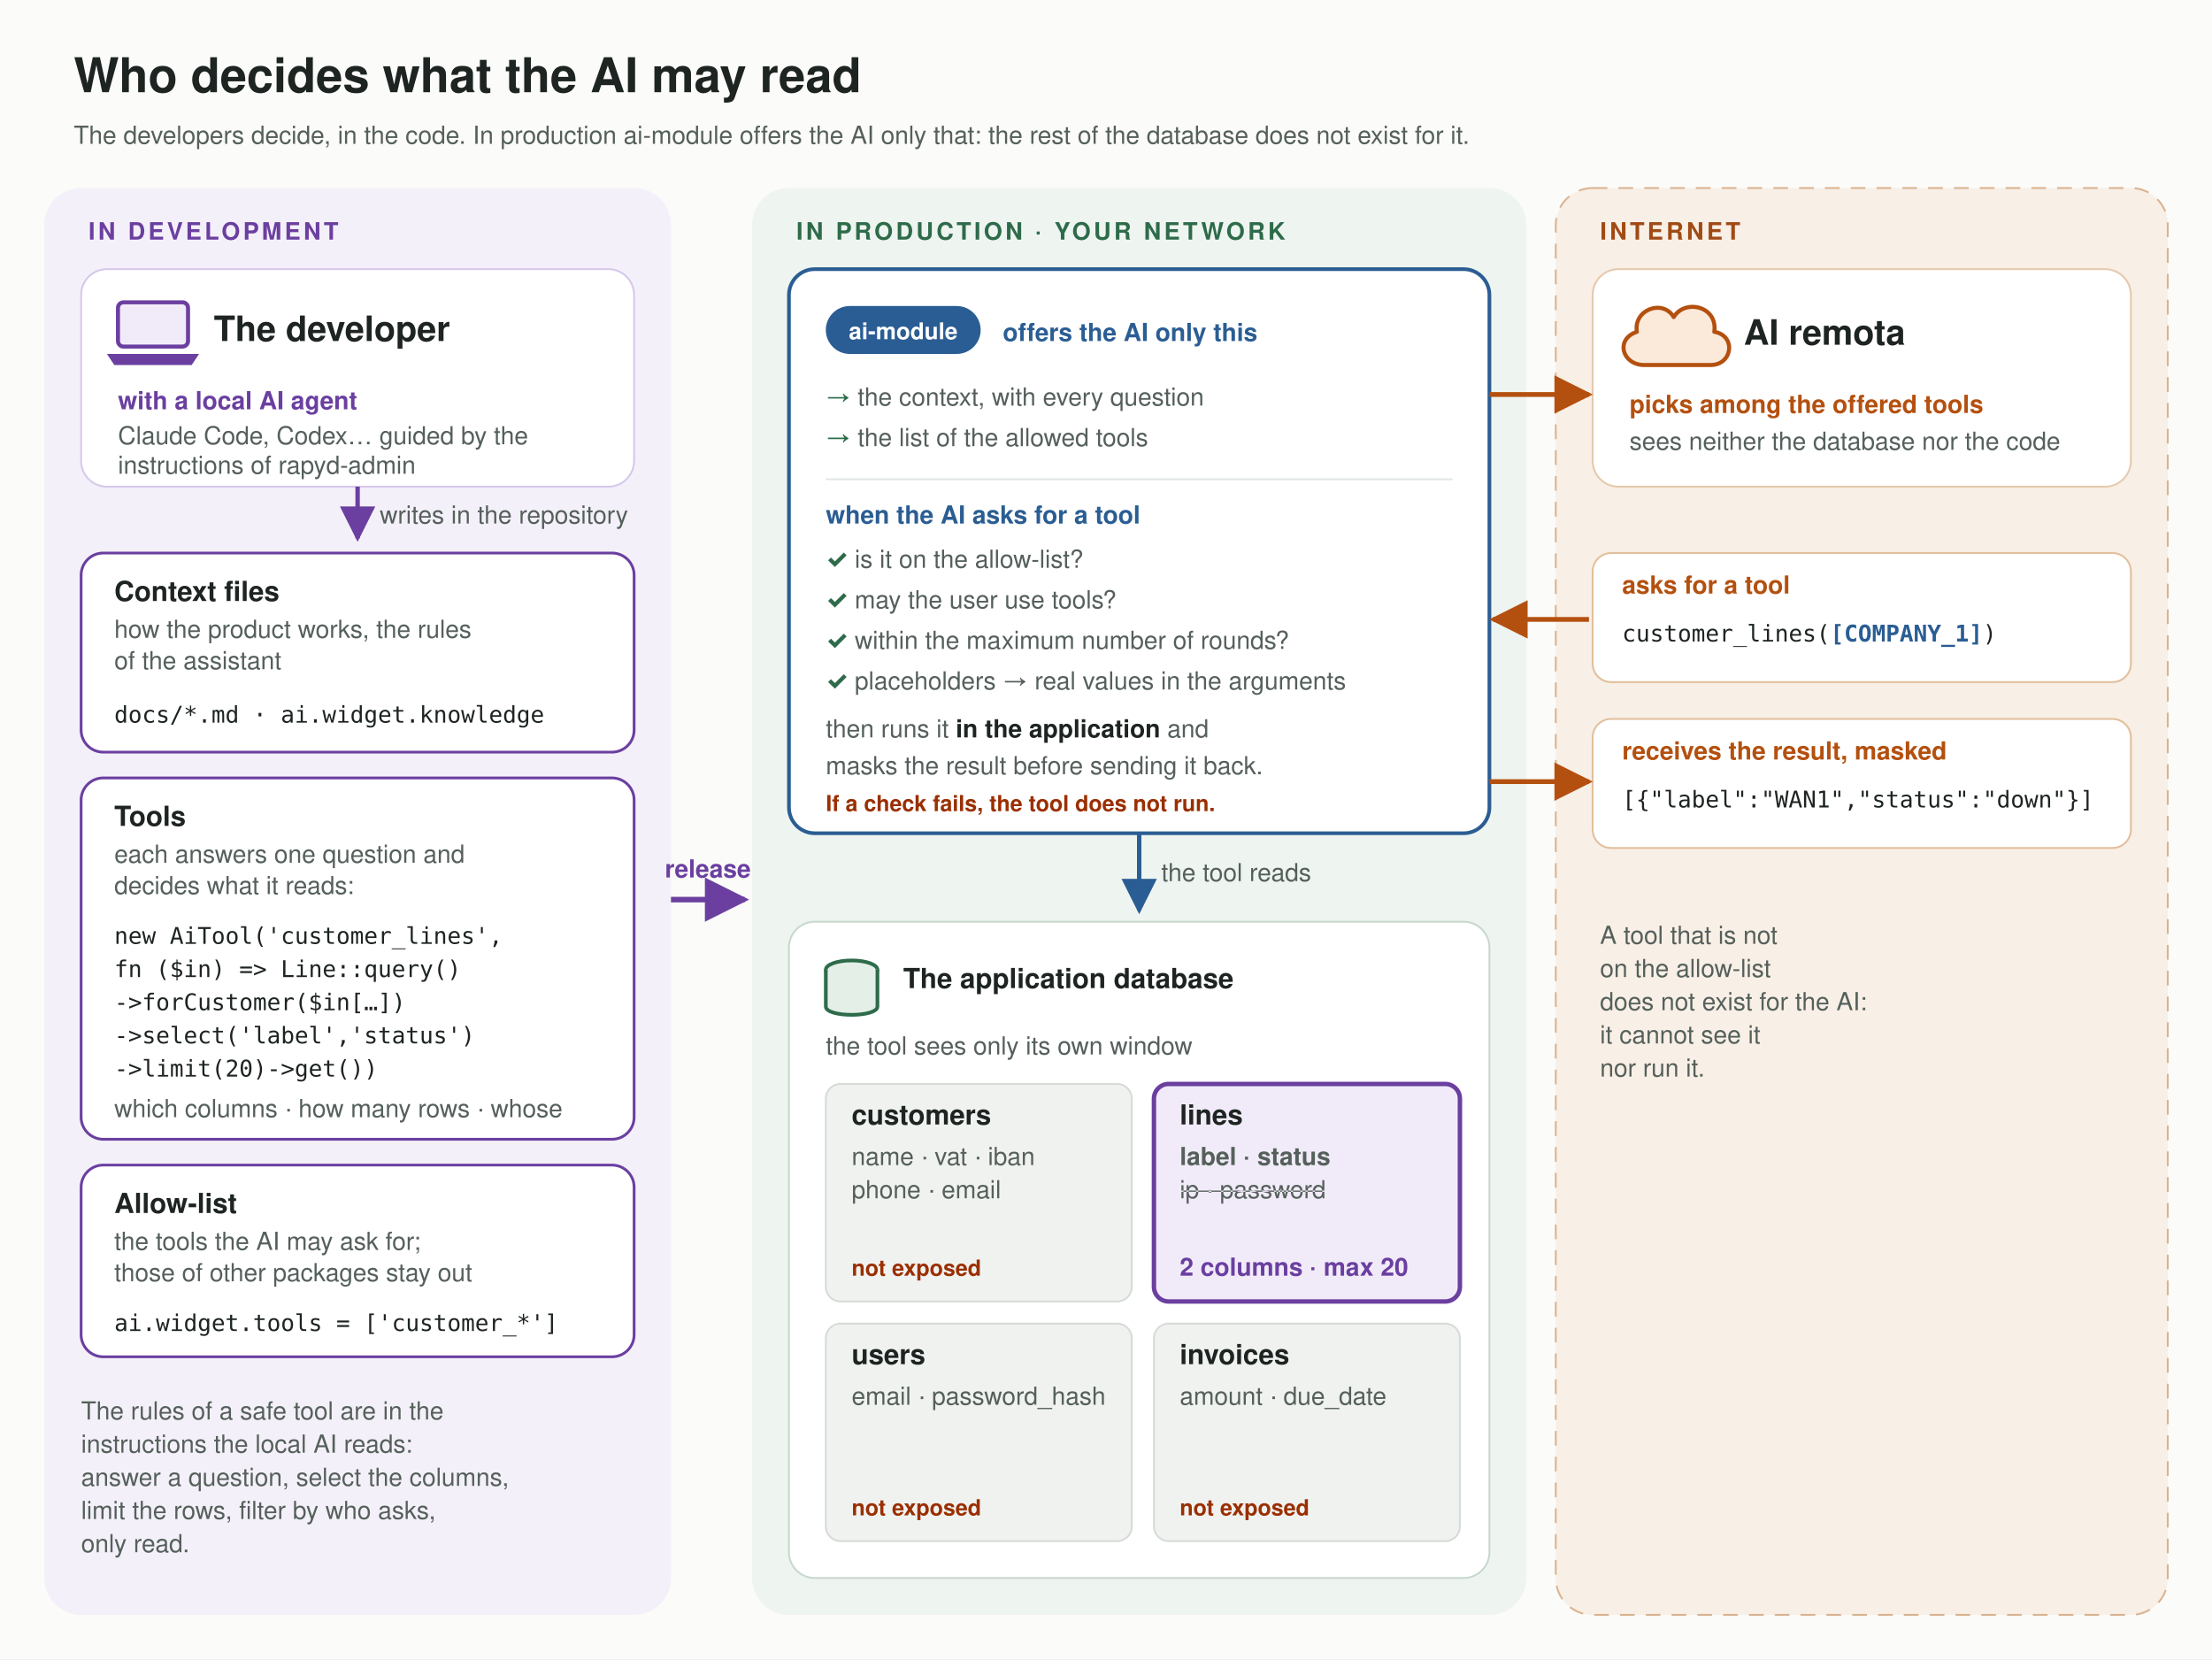
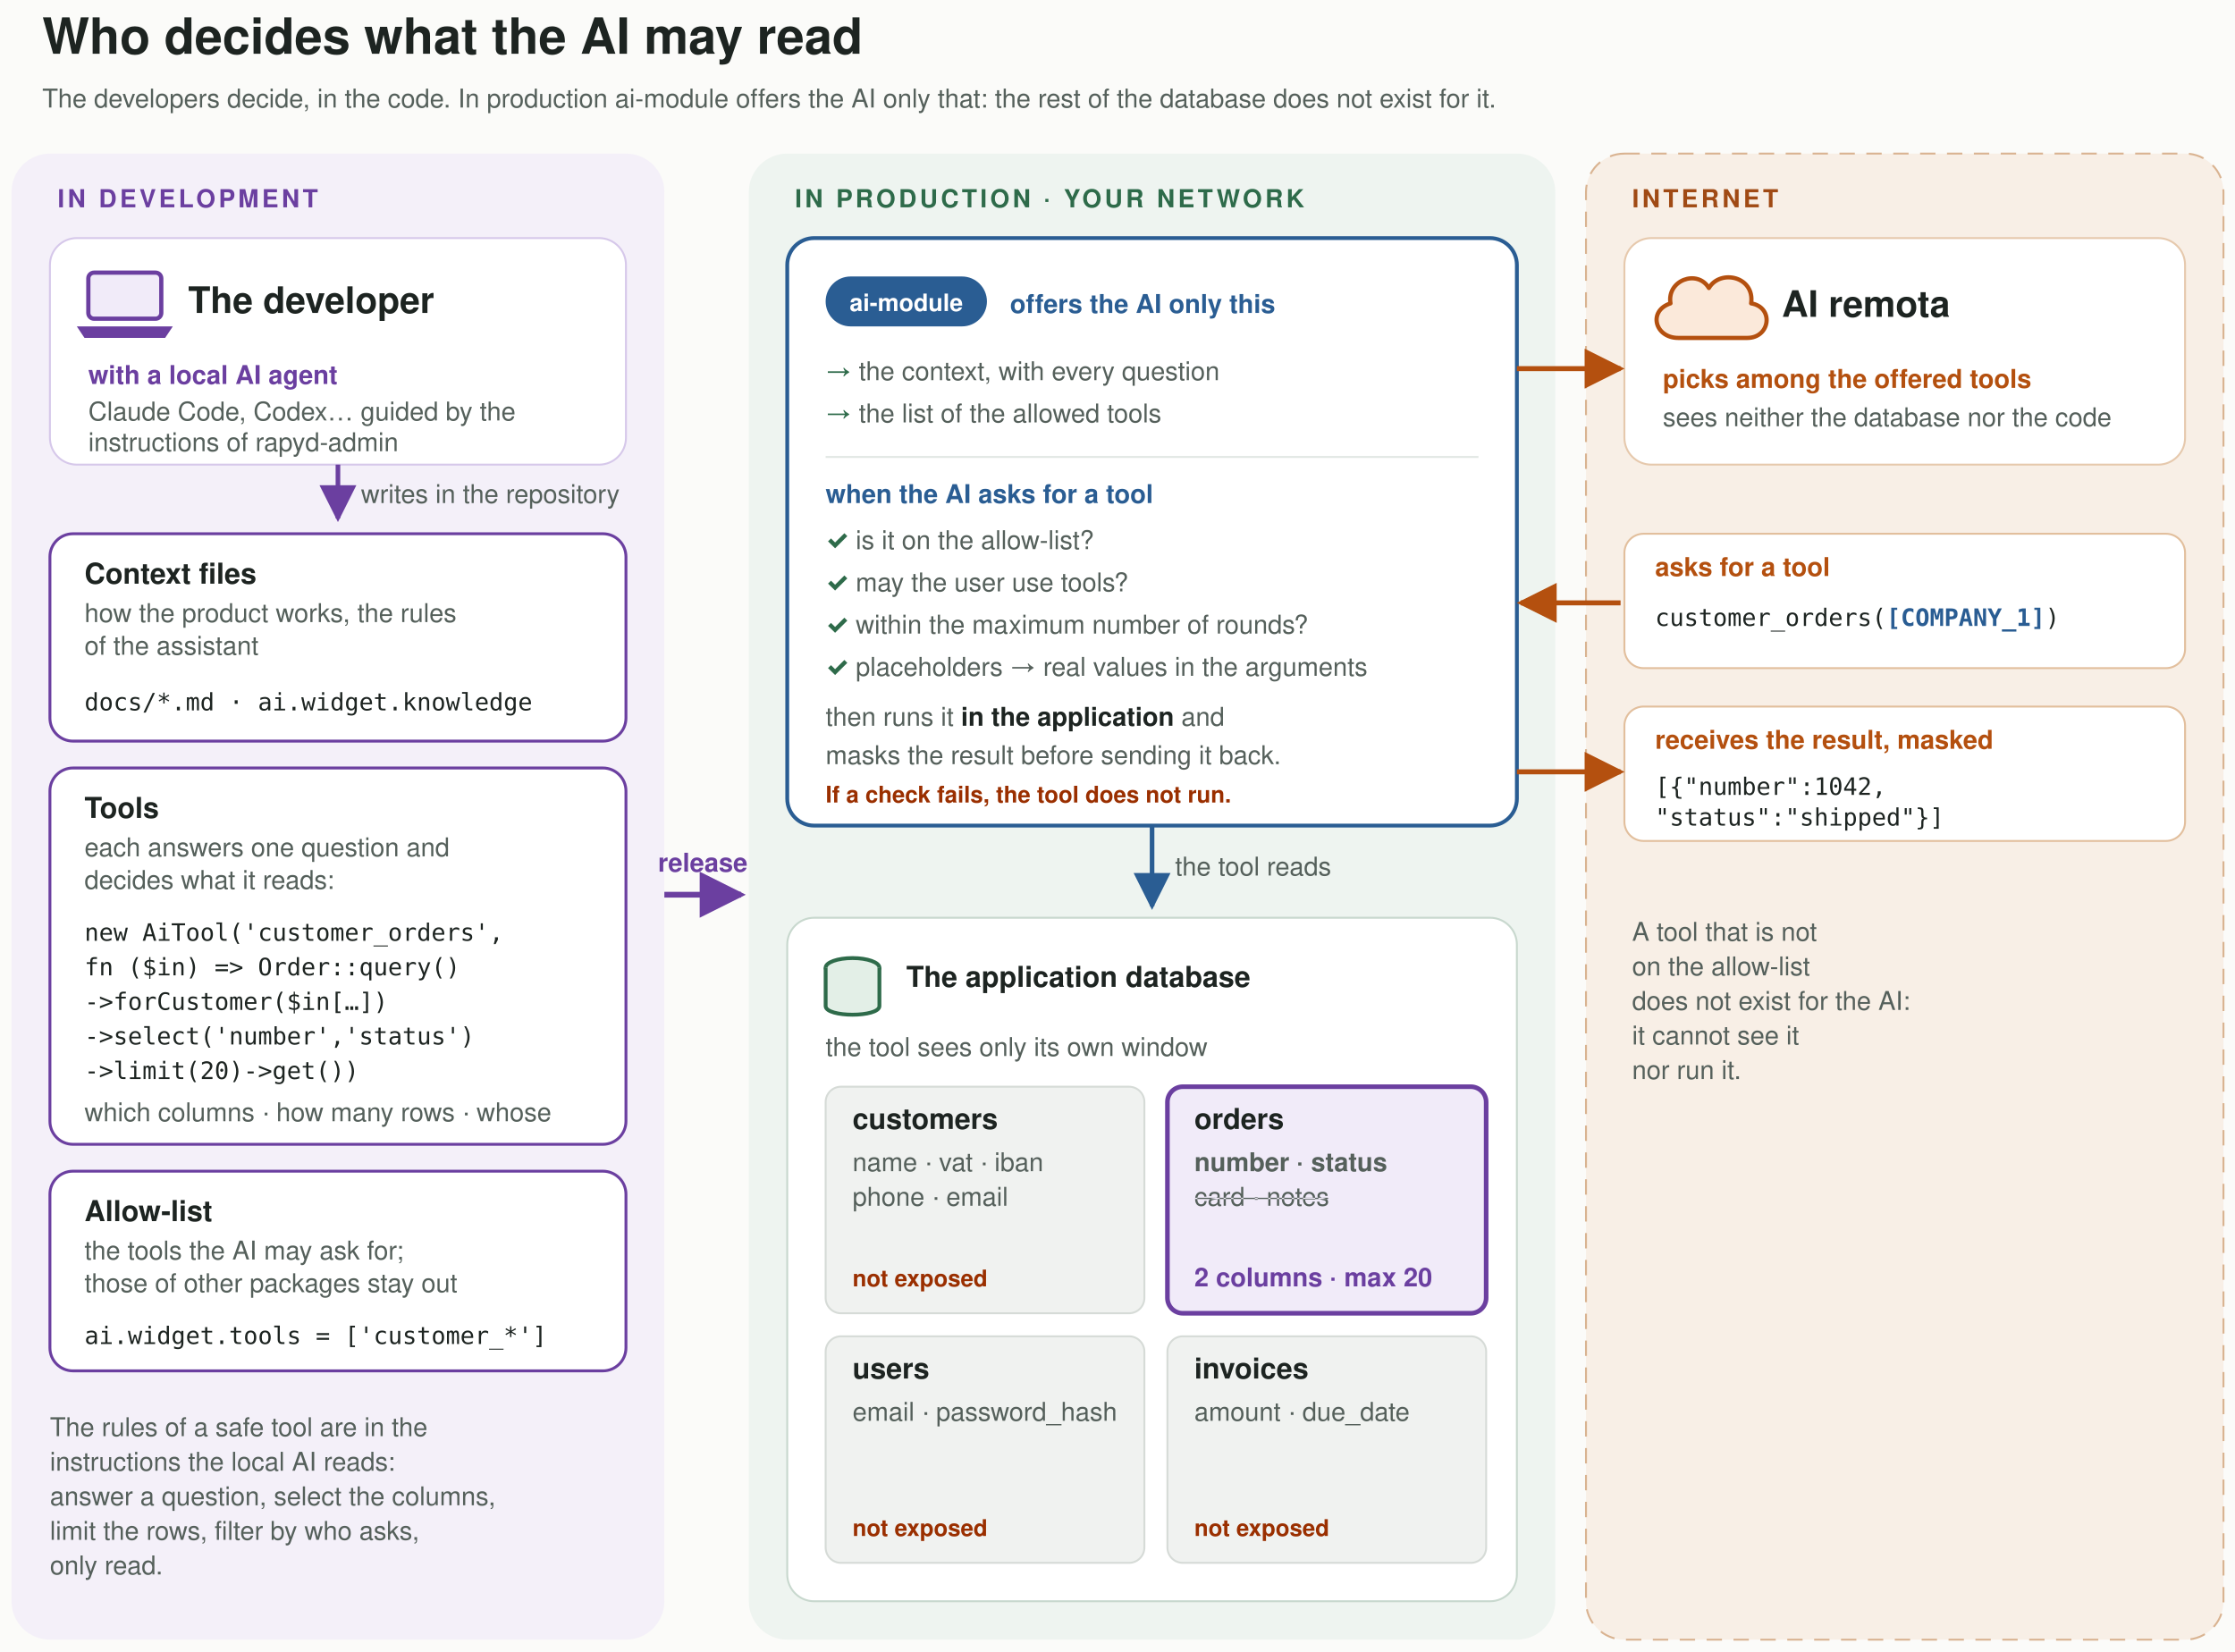
- <svg xmlns="http://www.w3.org/2000/svg" viewBox="0 0 1200 900" width="1200" height="900" font-family="-apple-system, 'Segoe UI', Helvetica, Arial, sans-serif">
+ <svg xmlns="http://www.w3.org/2000/svg" viewBox="18 22 1164 860" width="1164" height="860" font-family="-apple-system, 'Segoe UI', Helvetica, Arial, sans-serif">
  <defs>
    <marker id="ct-v" viewBox="0 0 10 10" refX="9" refY="5" markerWidth="8" markerHeight="8" orient="auto-start-reverse">
      <path d="M0,0 L10,5 L0,10 z" fill="#6b3fa0" />
    </marker>
    <marker id="ct-b" viewBox="0 0 10 10" refX="9" refY="5" markerWidth="8" markerHeight="8" orient="auto-start-reverse">
      <path d="M0,0 L10,5 L0,10 z" fill="#2a5d93" />
    </marker>
    <marker id="ct-o" viewBox="0 0 10 10" refX="9" refY="5" markerWidth="8" markerHeight="8" orient="auto-start-reverse">
      <path d="M0,0 L10,5 L0,10 z" fill="#b4500f" />
    </marker>
    <style>
      .ct-h { font-size: 19px; font-weight: 800; fill: #1d2421; }
      .ct-t { font-size: 15px; font-weight: 800; fill: #1d2421; }
      .ct-d { font-size: 13.5px; fill: #55605b; }
      .ct-lab { font-size: 13.5px; font-weight: 800; }
      .ct-m { font-family: 'SFMono-Regular', Menlo, Consolas, monospace; font-size: 12.5px; fill: #1d2421; }
      .ct-ph { fill: #2a5d93; font-weight: 700; }
      .ct-zone { font-size: 13px; font-weight: 800; letter-spacing: 1.6px; }
      .ct-ok { fill: #2e6b4a; font-weight: 800; }
      .ct-no { font-size: 12px; fill: #9a2f00; font-weight: 700; }
    </style>
  </defs>
  <rect width="1200" height="900" fill="#fbfbf9" />
  <text x="40" y="50" font-size="26" font-weight="800" fill="#1d2421">Who decides what the AI may read</text>
  <text x="40" y="78" class="ct-d" font-size="15">The developers decide, in the code. In production ai-module offers the AI only that: the rest of the database does not exist for it.</text>
  <rect x="24" y="102" width="340" height="774" rx="20" fill="#f4f0f9" />
  <text x="48" y="130" class="ct-zone" fill="#6b3fa0">IN DEVELOPMENT</text>
  <rect x="44" y="146" width="300" height="118" rx="14" fill="#ffffff" stroke="#d6c8ea" />
  <rect x="64" y="164" width="38" height="24" rx="3" fill="#f1ebf9" stroke="#6b3fa0" stroke-width="2.2" />
  <path d="M58,192 H108 L104,198 H62 Z" fill="#6b3fa0" />
  <text x="116" y="185" class="ct-h">The developer</text>
  <text x="64" y="222" class="ct-lab" fill="#6b3fa0">with a local AI agent</text>
  <text x="64" y="241" class="ct-d">Claude Code, Codex… guided by the</text>
  <text x="64" y="257" class="ct-d">instructions of rapyd-admin</text>
  <line x1="194" y1="264" x2="194" y2="292" stroke="#6b3fa0" stroke-width="2.4" marker-end="url(#ct-v)" />
  <text x="206" y="284" class="ct-d" font-size="12.5">writes in the repository</text>
  <rect x="44" y="300" width="300" height="108" rx="12" fill="#ffffff" stroke="#6b3fa0" stroke-width="1.5" />
  <text x="62" y="326" class="ct-t">Context files</text>
  <text x="62" y="346" class="ct-d">how the product works, the rules</text>
  <text x="62" y="363" class="ct-d">of the assistant</text>
  <text x="62" y="392" class="ct-m" fill="#6b3fa0">docs/*.md · ai.widget.knowledge</text>
  <rect x="44" y="422" width="300" height="196" rx="12" fill="#ffffff" stroke="#6b3fa0" stroke-width="1.5" />
  <text x="62" y="448" class="ct-t">Tools</text>
  <text x="62" y="468" class="ct-d">each answers one question and</text>
  <text x="62" y="485" class="ct-d">decides what it reads:</text>
-   <text x="62" y="512" class="ct-m">new AiTool('customer_lines',</text>
-   <text x="62" y="530" class="ct-m">  fn ($in) =&gt; Line::query()</text>
+   <text x="62" y="512" class="ct-m">new AiTool('customer_orders',</text>
+   <text x="62" y="530" class="ct-m">  fn ($in) =&gt; Order::query()</text>
  <text x="62" y="548" class="ct-m">  -&gt;forCustomer($in[…])</text>
-   <text x="62" y="566" class="ct-m">  -&gt;select('label','status')</text>
+   <text x="62" y="566" class="ct-m">  -&gt;select('number','status')</text>
  <text x="62" y="584" class="ct-m">  -&gt;limit(20)-&gt;get())</text>
  <text x="62" y="606" class="ct-d" font-size="12.5">which columns · how many rows · whose</text>
  <rect x="44" y="632" width="300" height="104" rx="12" fill="#ffffff" stroke="#6b3fa0" stroke-width="1.5" />
  <text x="62" y="658" class="ct-t">Allow-list</text>
  <text x="62" y="678" class="ct-d">the tools the AI may ask for;</text>
  <text x="62" y="695" class="ct-d">those of other packages stay out</text>
  <text x="62" y="722" class="ct-m" fill="#6b3fa0">ai.widget.tools = ['customer_*']</text>
  <text x="44" y="770" class="ct-d" font-size="12.5">The rules of a safe tool are in the</text>
  <text x="44" y="788" class="ct-d" font-size="12.5">instructions the local AI reads:</text>
  <text x="44" y="806" class="ct-d" font-size="12.5">answer a question, select the columns,</text>
  <text x="44" y="824" class="ct-d" font-size="12.5">limit the rows, filter by who asks,</text>
  <text x="44" y="842" class="ct-d" font-size="12.5">only read.</text>
  <path d="M364,488 H404" stroke="#6b3fa0" stroke-width="3" marker-end="url(#ct-v)" />
  <text x="384" y="476" class="ct-lab" fill="#6b3fa0" font-size="12" text-anchor="middle">release</text>
  <rect x="408" y="102" width="420" height="774" rx="20" fill="#eef4f0" />
  <text x="432" y="130" class="ct-zone" fill="#2e6b4a">IN PRODUCTION · YOUR NETWORK</text>
  <rect x="428" y="146" width="380" height="306" rx="14" fill="#ffffff" stroke="#2a5d93" stroke-width="2" />
  <rect x="448" y="166" width="84" height="26" rx="13" fill="#2a5d93" />
  <text x="490" y="184" font-size="12.5" font-weight="700" fill="#fff" text-anchor="middle">ai-module</text>
  <text x="544" y="185" class="ct-lab" fill="#2a5d93">offers the AI only this</text>
  <text x="448" y="220" class="ct-d">
    <tspan class="ct-ok">→</tspan> the context, with every question</text>
  <text x="448" y="242" class="ct-d">
    <tspan class="ct-ok">→</tspan> the list of the allowed tools</text>
  <line x1="448" y1="260" x2="788" y2="260" stroke="#e1e7e3" />
  <text x="448" y="284" class="ct-lab" fill="#2a5d93">when the AI asks for a tool</text>
  <text x="448" y="308" class="ct-d">
    <tspan class="ct-ok">✓</tspan> is it on the allow-list?</text>
  <text x="448" y="330" class="ct-d">
    <tspan class="ct-ok">✓</tspan> may the user use tools?</text>
  <text x="448" y="352" class="ct-d">
    <tspan class="ct-ok">✓</tspan> within the maximum number of rounds?</text>
  <text x="448" y="374" class="ct-d">
    <tspan class="ct-ok">✓</tspan> placeholders → real values in the arguments</text>
  <text x="448" y="400" class="ct-d">then runs it <tspan font-weight="700" fill="#1d2421">in the application</tspan> and</text>
  <text x="448" y="420" class="ct-d">masks the result before sending it back.</text>
  <text x="448" y="440" class="ct-no">If a check fails, the tool does not run.</text>
  <line x1="618" y1="452" x2="618" y2="494" stroke="#2a5d93" stroke-width="2.4" marker-end="url(#ct-b)" />
  <text x="630" y="478" class="ct-d" font-size="12.5">the tool reads</text>
  <rect x="428" y="500" width="380" height="356" rx="14" fill="#ffffff" stroke="#c8d8ce" />
  <ellipse cx="462" cy="526" rx="14" ry="5" fill="#e3efe7" stroke="#2e6b4a" stroke-width="2" />
  <path d="M448,526 V546 C448,552 476,552 476,546 V526" fill="#e3efe7" stroke="#2e6b4a" stroke-width="2" />
  <text x="490" y="536" class="ct-t">The application database</text>
  <text x="448" y="572" class="ct-d">the tool sees only its own window</text>
  <rect x="448" y="588" width="166" height="118" rx="8" fill="#f0f2f0" stroke="#d6dbd7" />
  <text x="462" y="610" class="ct-t" fill="#7b8580">customers</text>
  <text x="462" y="632" class="ct-d" font-size="12.5" fill="#8a948f">name · vat · iban</text>
  <text x="462" y="650" class="ct-d" font-size="12.5" fill="#8a948f">phone · email</text>
  <text x="462" y="692" class="ct-no">not exposed</text>
  <rect x="626" y="588" width="166" height="118" rx="8" fill="#f1ebf9" stroke="#6b3fa0" stroke-width="2.4" />
-   <text x="640" y="610" class="ct-t" fill="#6b3fa0">lines</text>
-   <text x="640" y="632" class="ct-d" font-size="12.5" fill="#1d2421" font-weight="700">label · status</text>
+   <text x="640" y="610" class="ct-t" fill="#6b3fa0">orders</text>
+   <text x="640" y="632" class="ct-d" font-size="12.5" fill="#1d2421" font-weight="700">number · status</text>
  <text x="640" y="650" class="ct-d" font-size="12.5" fill="#8a948f">
-     <tspan text-decoration="line-through">ip · password</tspan>
+     <tspan text-decoration="line-through">card · notes</tspan>
  </text>
  <text x="640" y="692" class="ct-lab" fill="#6b3fa0" font-size="12">2 columns · max 20</text>
  <rect x="448" y="718" width="166" height="118" rx="8" fill="#f0f2f0" stroke="#d6dbd7" />
  <text x="462" y="740" class="ct-t" fill="#7b8580">users</text>
  <text x="462" y="762" class="ct-d" font-size="12.5" fill="#8a948f">email · password_hash</text>
  <text x="462" y="822" class="ct-no">not exposed</text>
  <rect x="626" y="718" width="166" height="118" rx="8" fill="#f0f2f0" stroke="#d6dbd7" />
  <text x="640" y="740" class="ct-t" fill="#7b8580">invoices</text>
  <text x="640" y="762" class="ct-d" font-size="12.5" fill="#8a948f">amount · due_date</text>
  <text x="640" y="822" class="ct-no">not exposed</text>
  <rect x="844" y="102" width="332" height="774" rx="20" fill="#f8efe6" stroke="#d9b391" stroke-dasharray="8 6" />
  <text x="868" y="130" class="ct-zone" fill="#a04a14">INTERNET</text>
  <rect x="864" y="146" width="292" height="118" rx="14" fill="#ffffff" stroke="#e6c9ad" />
  <path d="M892,198 C880,198 876,184 888,180 C886,168 902,162 908,172 C914,162 932,166 930,180 C942,182 940,198 928,198 Z" fill="#fbe9da" stroke="#b4500f" stroke-width="2.2" stroke-linejoin="round" />
  <text x="946" y="187" class="ct-h">AI remota</text>
  <text x="884" y="224" class="ct-lab" fill="#b4500f">picks among the offered tools</text>
  <text x="884" y="244" class="ct-d">sees neither the database nor the code</text>
  <path d="M808,214 H862" stroke="#b4500f" stroke-width="2.6" marker-end="url(#ct-o)" />
  <rect x="864" y="300" width="292" height="70" rx="10" fill="#ffffff" stroke="#e2bf9d" />
  <text x="880" y="322" class="ct-lab" fill="#b4500f">asks for a tool</text>
-   <text x="880" y="348" class="ct-m">customer_lines(<tspan class="ct-ph">[COMPANY_1]</tspan>)</text>
+   <text x="880" y="348" class="ct-m">customer_orders(<tspan class="ct-ph">[COMPANY_1]</tspan>)</text>
  <path d="M862,336 H810" stroke="#b4500f" stroke-width="2.6" marker-end="url(#ct-o)" />
  <rect x="864" y="390" width="292" height="70" rx="10" fill="#ffffff" stroke="#e2bf9d" />
  <text x="880" y="412" class="ct-lab" fill="#b4500f">receives the result, masked</text>
-   <text x="880" y="438" class="ct-m">[{"label":"WAN1","status":"down"}]</text>
+   <text x="880" y="436" class="ct-m">[{"number":1042,</text>
+   <text x="880" y="452" class="ct-m">  "status":"shipped"}]</text>
  <path d="M808,424 H862" stroke="#b4500f" stroke-width="2.6" marker-end="url(#ct-o)" />
  <text x="868" y="512" class="ct-d">A tool that is not</text>
  <text x="868" y="530" class="ct-d">on the allow-list</text>
  <text x="868" y="548" class="ct-d">does not exist for the AI:</text>
  <text x="868" y="566" class="ct-d">it cannot see it</text>
  <text x="868" y="584" class="ct-d">nor run it.</text>
</svg>
